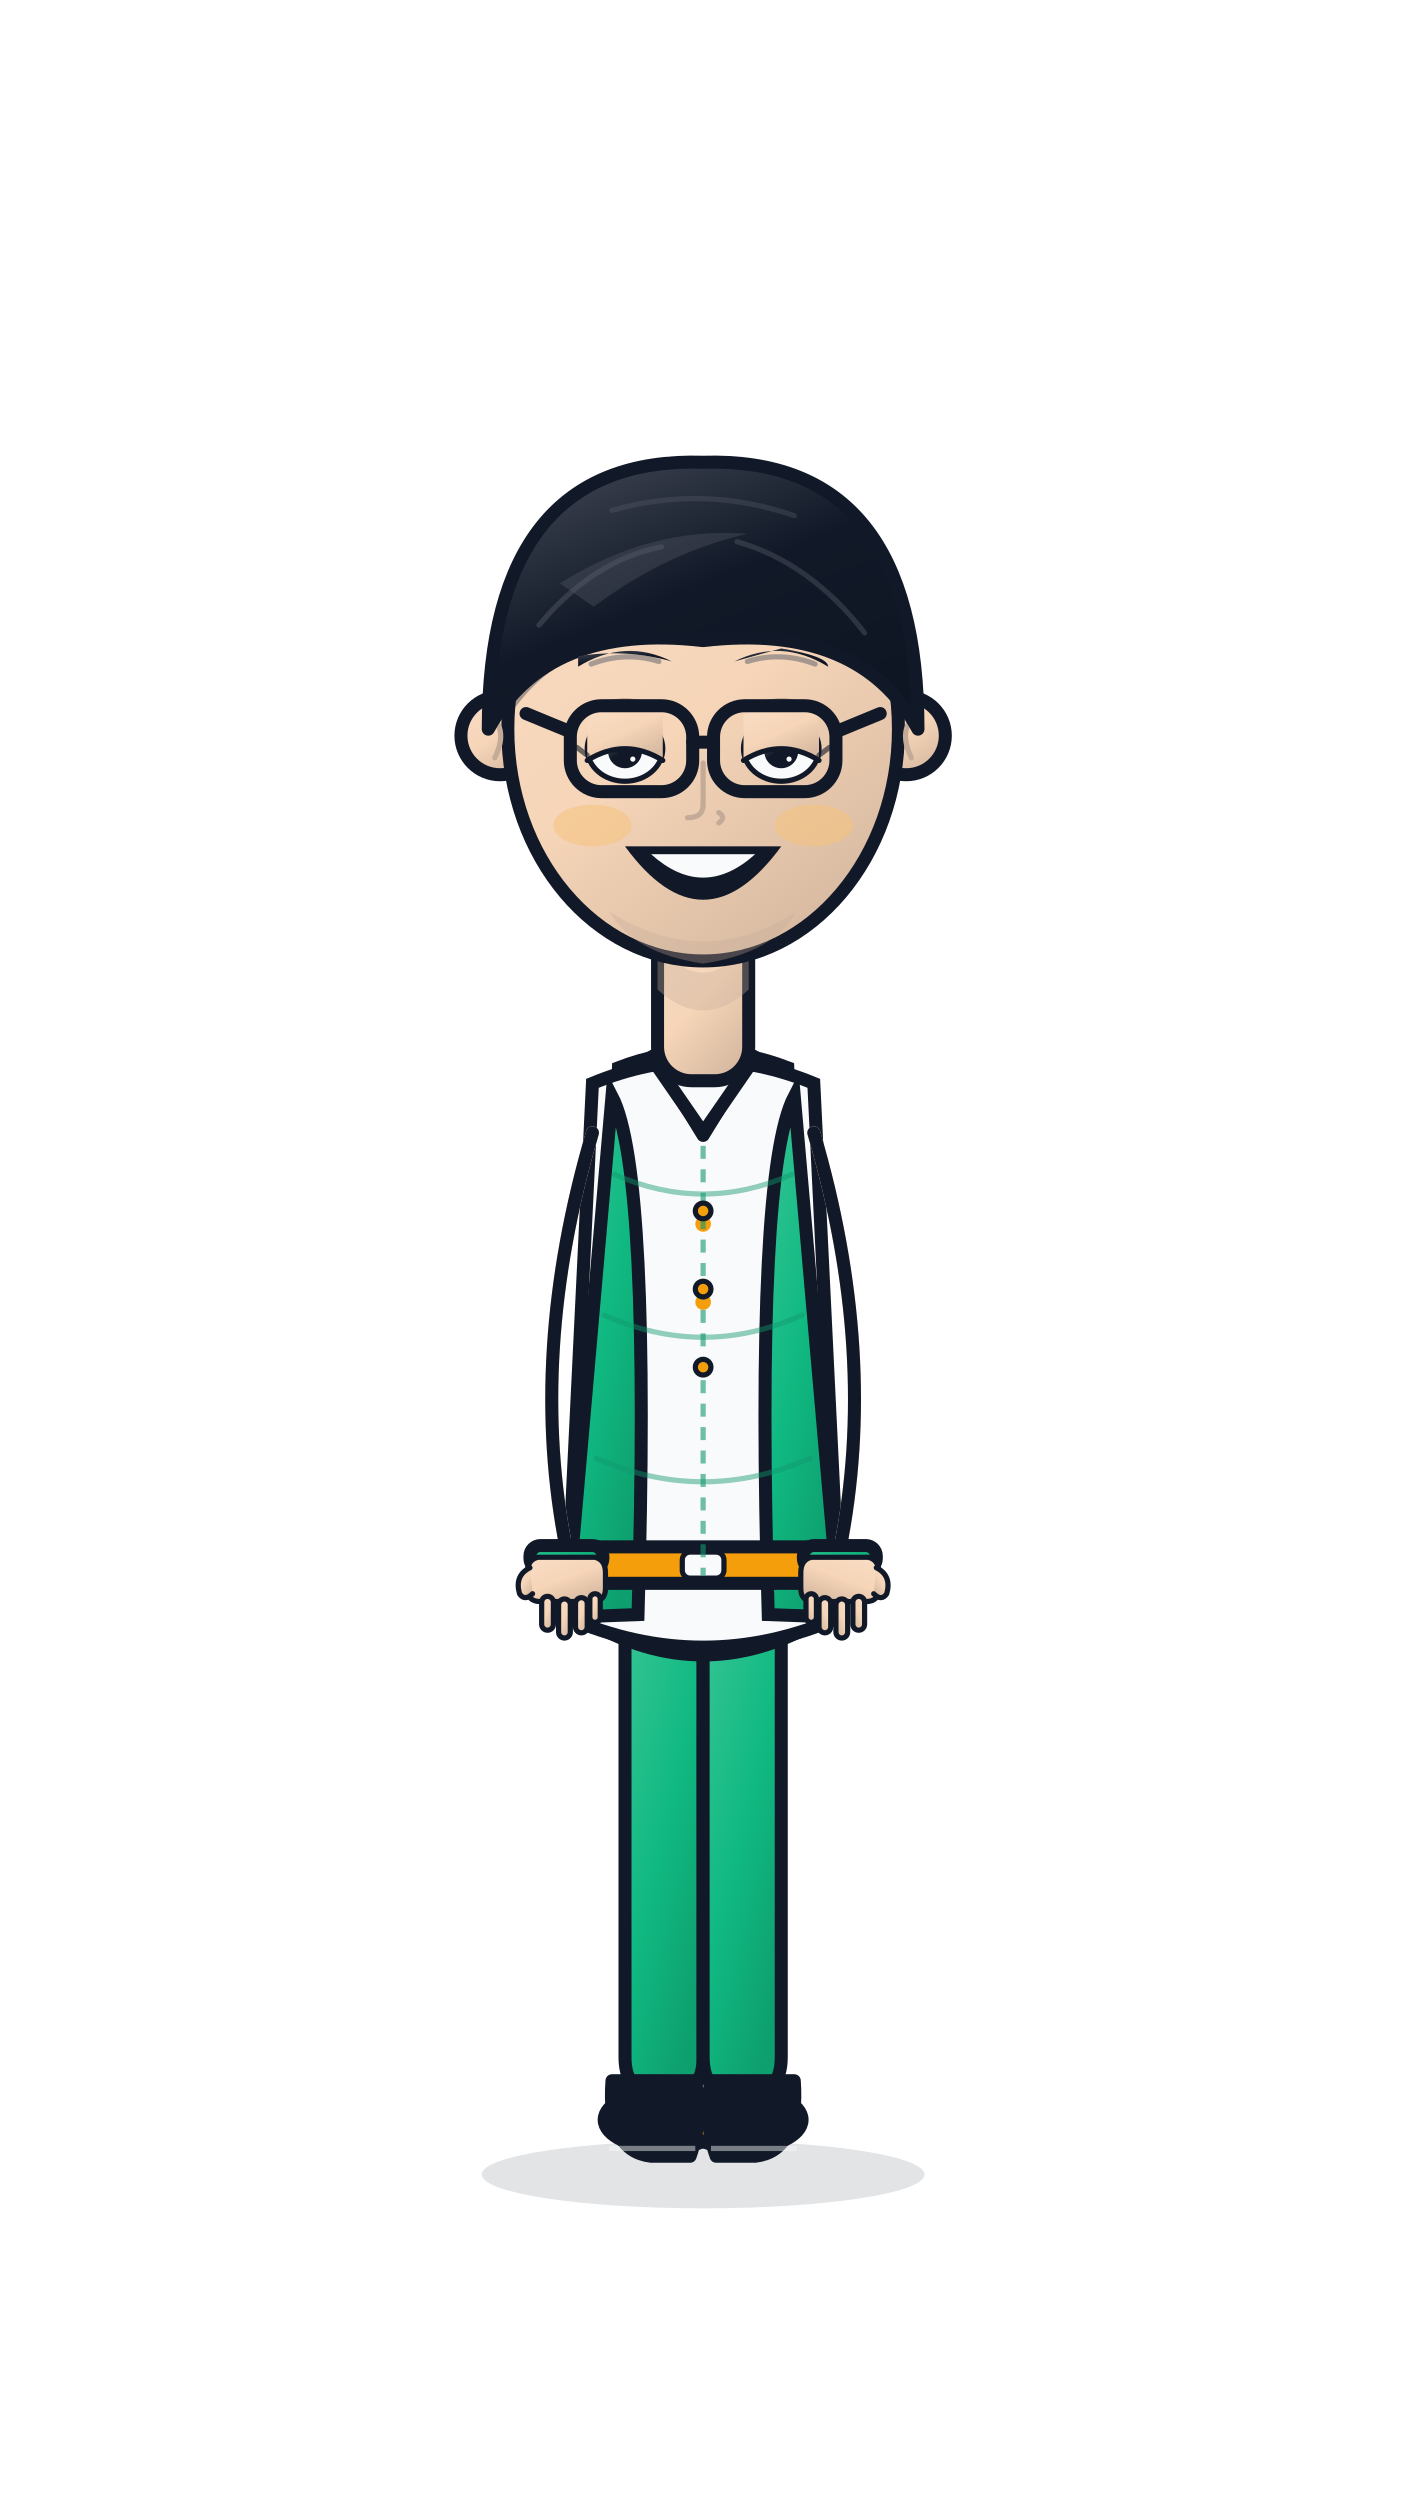
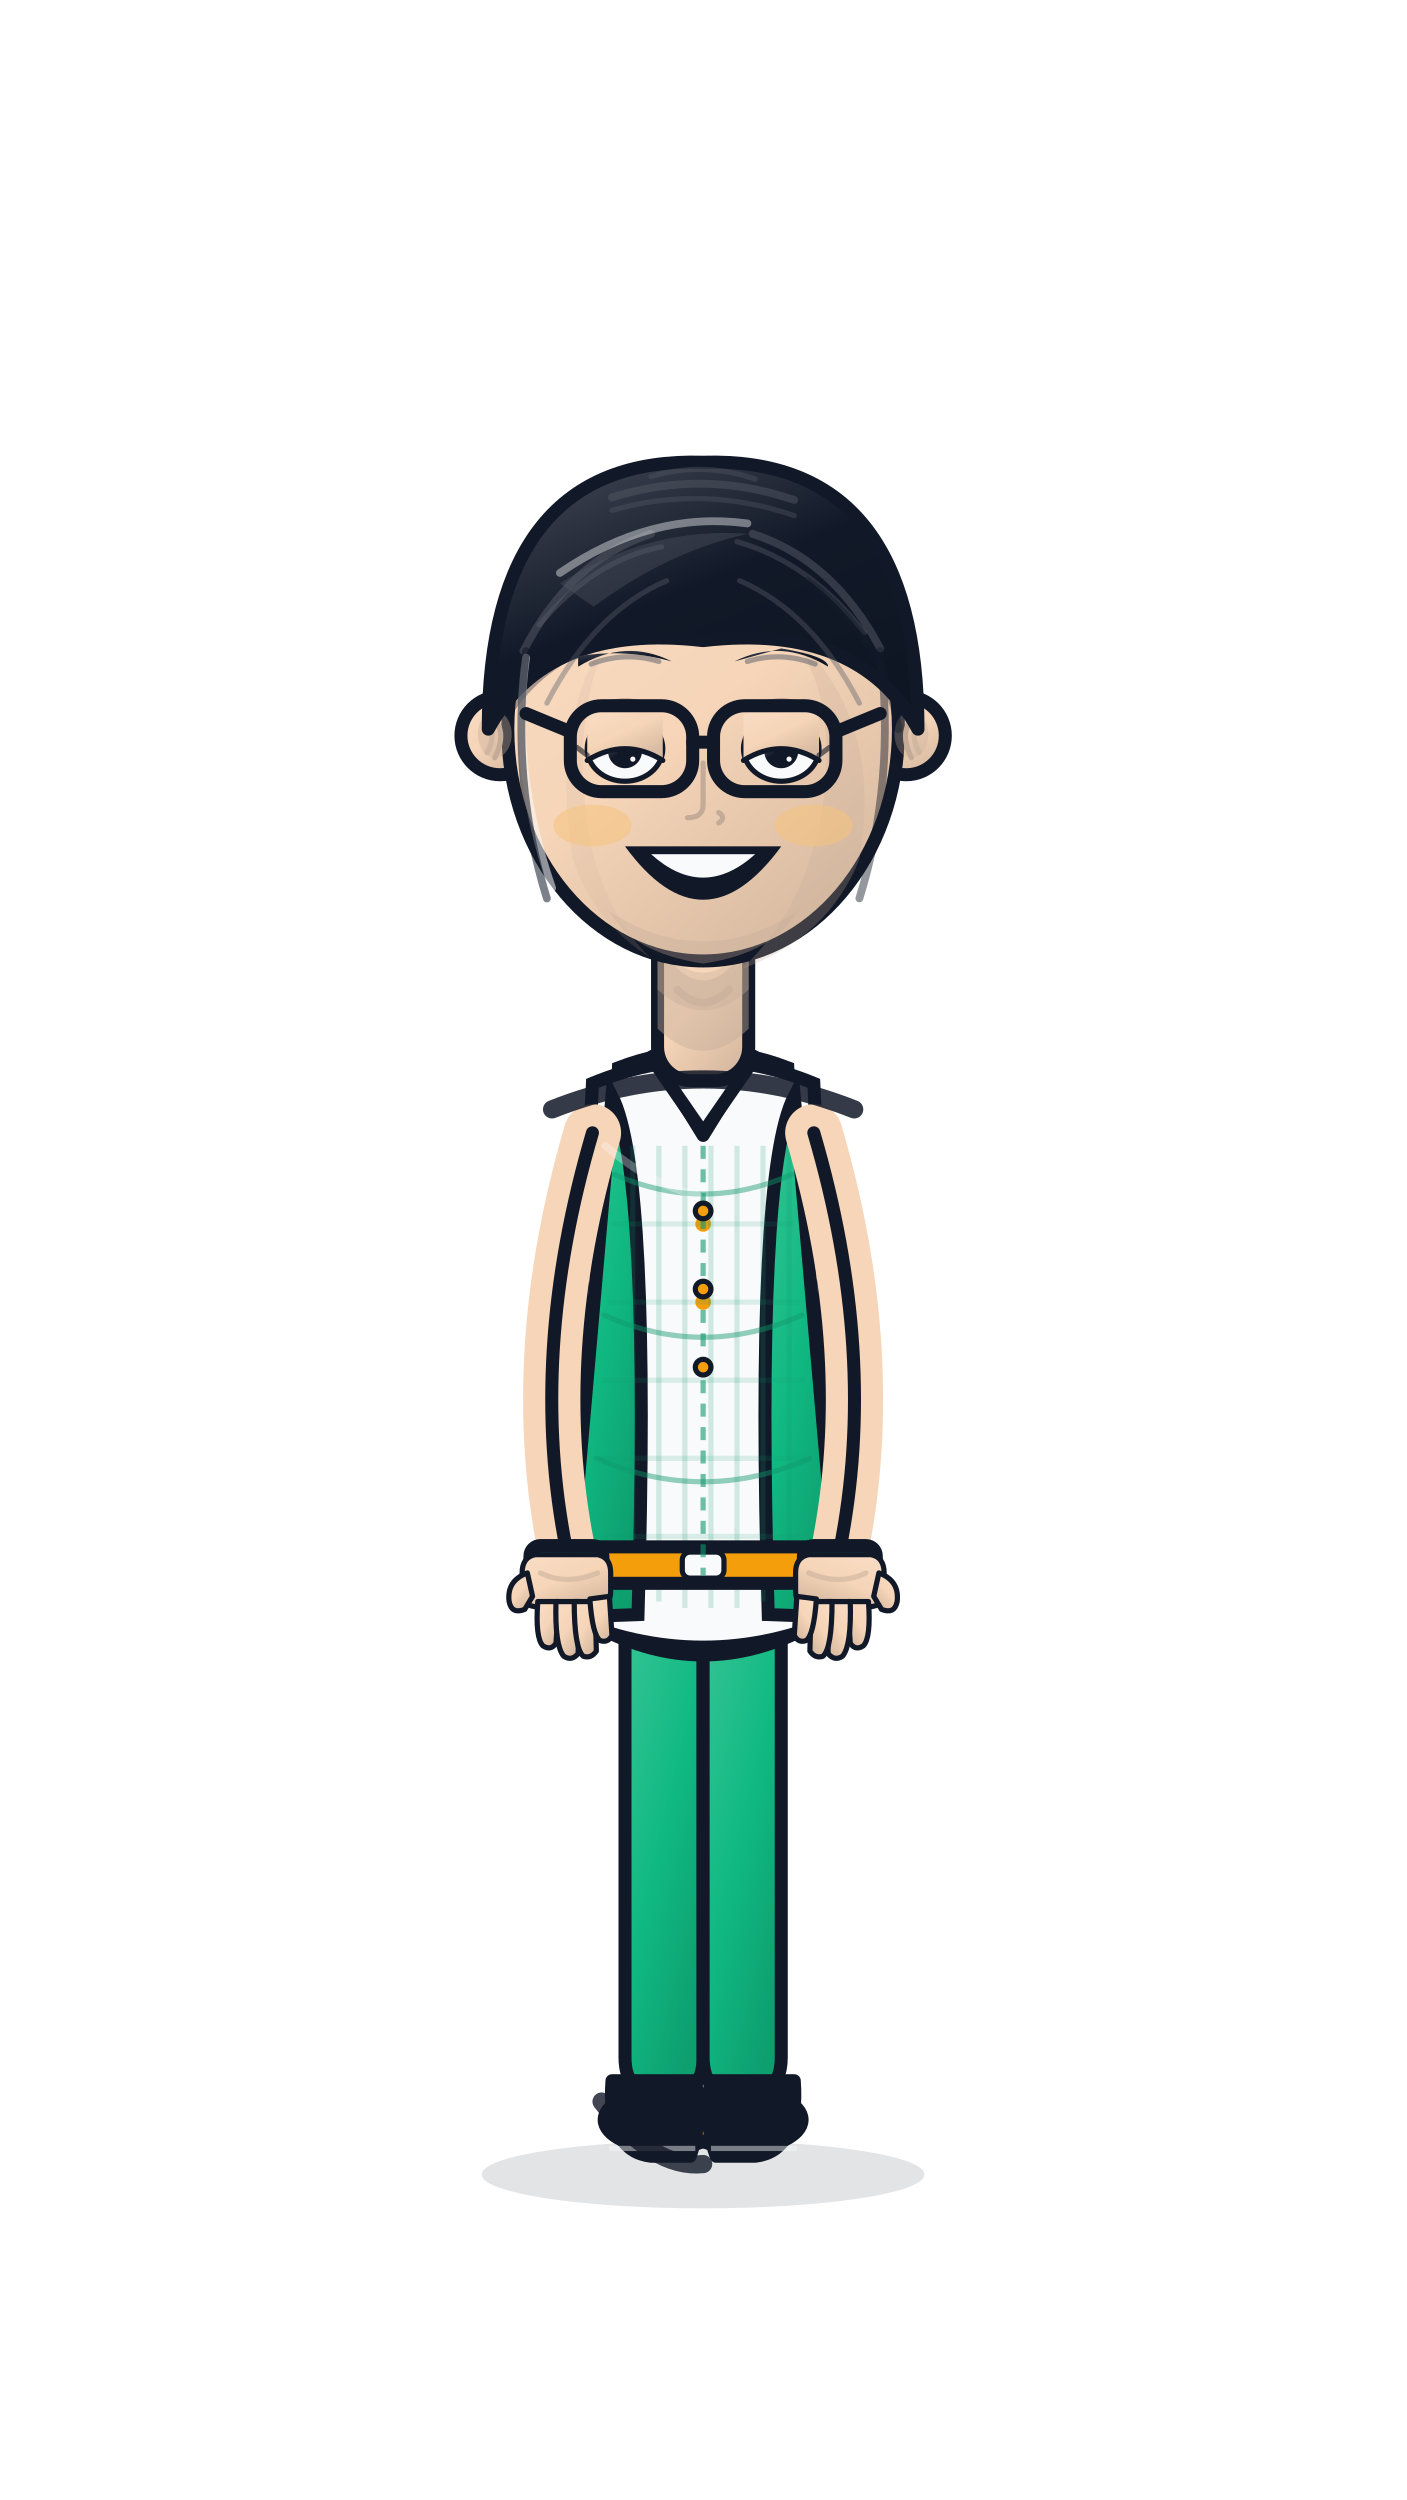
<svg xmlns="http://www.w3.org/2000/svg" width="1080" height="1920" viewBox="0 0 1080 1920">
  <g id="character">
    <defs>
      <linearGradient id="grad-skin-creator-01" x1="0" y1="0" x2="0.65" y2="1">
        <stop offset="0%" stop-color="#F8DDC5" />
        <stop offset="55%" stop-color="#F6D5B8" />
        <stop offset="100%" stop-color="#D8BBA2" />
      </linearGradient>
      <linearGradient id="grad-hair-creator-01" x1="0" y1="0" x2="0.65" y2="1">
        <stop offset="0%" stop-color="#454B57" />
        <stop offset="55%" stop-color="#111827" />
        <stop offset="100%" stop-color="#0F1623" />
      </linearGradient>
      <linearGradient id="grad-outfit-creator-01" x1="0" y1="0" x2="0.65" y2="1">
        <stop offset="0%" stop-color="#36C495" />
        <stop offset="55%" stop-color="#10B981" />
        <stop offset="100%" stop-color="#0E9F6F" />
      </linearGradient>
      <linearGradient id="grad-iris-creator-01" x1="0" y1="0" x2="0.65" y2="1">
        <stop offset="0%" stop-color="#646973" />
        <stop offset="55%" stop-color="#111827" />
        <stop offset="100%" stop-color="#111827" />
      </linearGradient>
    </defs>
    <g id="ground_shadow">
      <ellipse cx="540" cy="1670" rx="170" ry="26" fill="#111827" opacity="0.12" />
    </g>
    <g id="body">
      <path d="M480 1240 L480 1580 Q480 1610 510 1610 L510 1610 Q540 1610 540 1580 L540 1240 Z" fill="url(#grad-outfit-creator-01)" stroke="#111827" stroke-width="10" />
      <path d="M540 1240 L540 1580 Q540 1610 570 1610 L570 1610 Q600 1610 600 1580 L600 1240 Z" fill="url(#grad-outfit-creator-01)" stroke="#111827" stroke-width="10" />
      <ellipse cx="510" cy="1628" rx="46" ry="22" fill="#F59E0B" stroke="#111827" stroke-width="10" />
      <ellipse cx="570" cy="1628" rx="46" ry="22" fill="#F59E0B" stroke="#111827" stroke-width="10" />
      <path d="M475 820 Q540 795 605 820 L620 1250 Q540 1292 460 1250 Z" fill="url(#grad-skin-creator-01)" stroke="#111827" stroke-width="10" />
    </g>
    <g id="shoes">
      <path d="M470 1598 Q466 1652 500 1656 L530 1656 Q540 1628 534 1598 Z" fill="#111827" stroke="#111827" stroke-width="10" stroke-linejoin="round" />
      <path d="M546 1598 Q540 1628 550 1656 L580 1656 Q614 1652 610 1598 Z" fill="#111827" stroke="#111827" stroke-width="10" stroke-linejoin="round" />
      <path d="M468 1650 L534 1650" fill="none" stroke="#F9FAFB" stroke-width="4" opacity="0.45" />
      <path d="M546 1650 L612 1650" fill="none" stroke="#F9FAFB" stroke-width="4" opacity="0.45" />
    </g>
    <g id="outfit">
      <path d="M455 832 Q540 797 625 832 L645 1242 Q540 1288 435 1242 Z" fill="#F9FAFB" stroke="#111827" stroke-width="10" />
      <path d="M505 815 L540 872 L575 815" fill="none" stroke="#111827" stroke-width="10" stroke-linejoin="round" />
      <path d="M470 842 Q500 900 490 1240 L435 1242 Z" fill="url(#grad-outfit-creator-01)" stroke="#111827" stroke-width="10" />
      <path d="M610 842 Q580 900 590 1240 L645 1242 Z" fill="url(#grad-outfit-creator-01)" stroke="#111827" stroke-width="10" />
      <circle cx="540" cy="940" r="6" fill="#F59E0B" />
      <circle cx="540" cy="1000" r="6" fill="#F59E0B" />
    </g>
+     <g id="fabric_pattern">
+       <path d="M486 880 L486 1200 M506 880 L506 1230 M526 880 L526 1235 M546 880 L546 1235 M566 880 L566 1235 M586 880 L586 1230 M606 880 L606 1200" stroke="#10966D" stroke-width="4" opacity="0.18" />
+       <path d="M470 940 L610 940 M466 1000 L614 1000 M462 1060 L618 1060 M460 1120 L620 1120 M462 1180 L618 1180" stroke="#10966D" stroke-width="4" opacity="0.14" />
+     </g>
    <g id="folds">
      <path d="M472 902 Q540 932 608 902" fill="none" stroke="#10966D" stroke-width="4" opacity="0.45" stroke-linecap="round" />
      <path d="M464 1010 Q540 1044 616 1010" fill="none" stroke="#10966D" stroke-width="4" opacity="0.45" stroke-linecap="round" />
      <path d="M458 1120 Q540 1156 622 1120" fill="none" stroke="#10966D" stroke-width="4" opacity="0.45" stroke-linecap="round" />
      <path d="M470 1200 Q540 1228 610 1200" fill="none" stroke="#10966D" stroke-width="4" opacity="0.45" stroke-linecap="round" />
    </g>
    <g id="belt">
      <rect x="445" y="1188" width="190" height="28" rx="10" fill="#F59E0B" stroke="#111827" stroke-width="10" />
      <rect x="524" y="1192" width="32" height="20" rx="6" fill="#F9FAFB" stroke="#111827" stroke-width="4" />
    </g>
    <g id="collar">
      <path d="M500 812 L540 870 L580 812 L560 800 Q540 818 520 800 Z" fill="#F9FAFB" stroke="#111827" stroke-width="10" stroke-linejoin="round" />
    </g>
    <g id="placket">
      <path d="M540 880 L540 1210" fill="none" stroke="#10966D" stroke-width="4" stroke-dasharray="10 8" opacity="0.60" />
      <circle cx="540" cy="930" r="6" fill="#F59E0B" stroke="#111827" stroke-width="4" />
      <circle cx="540" cy="990" r="6" fill="#F59E0B" stroke="#111827" stroke-width="4" />
      <circle cx="540" cy="1050" r="6" fill="#F59E0B" stroke="#111827" stroke-width="4" />
    </g>
    <g id="arms">
-       <path d="M455 870 Q405 1040 435 1190" fill="none" stroke="#F6D5B8" stroke-width="10" stroke-linecap="round" />
+       <path d="M455 870 Q405 1040 435 1190" fill="none" stroke="#F6D5B8" stroke-width="44" stroke-linecap="round" />
      <path d="M455 870 Q405 1040 435 1190" fill="none" stroke="#111827" stroke-width="10" stroke-linecap="round" />
-       <path d="M625 870 Q675 1040 645 1190" fill="none" stroke="#F6D5B8" stroke-width="10" stroke-linecap="round" />
+       <path d="M625 870 Q675 1040 645 1190" fill="none" stroke="#F6D5B8" stroke-width="44" stroke-linecap="round" />
      <path d="M625 870 Q675 1040 645 1190" fill="none" stroke="#111827" stroke-width="10" stroke-linecap="round" />
    </g>
    <g id="cuffs">
      <g transform="translate(435,1196)">
        <rect x="-28" y="-9" width="56" height="18" rx="8" fill="url(#grad-outfit-creator-01)" stroke="#111827" stroke-width="10" />
      </g>
      <g transform="translate(645,1196) rotate(0)">
        <rect x="-28" y="-9" width="56" height="18" rx="8" fill="url(#grad-outfit-creator-01)" stroke="#111827" stroke-width="10" />
      </g>
    </g>
    <g id="hands">
      <g transform="translate(435,1200)">
-         <path d="M-22 -4 Q-30 -2 -30 8 L-30 20 Q-30 30 -20 30 L20 30 Q30 30 30 20 L30 8 Q30 -2 22 -4 Z" fill="url(#grad-skin-creator-01)" stroke="#111827" stroke-width="4" stroke-linejoin="round" />
-         <rect x="-19" y="26" width="9" height="26" rx="4.5" fill="url(#grad-skin-creator-01)" stroke="#111827" stroke-width="4" />
-         <rect x="-6" y="28" width="9" height="30" rx="4.5" fill="url(#grad-skin-creator-01)" stroke="#111827" stroke-width="4" />
-         <rect x="7" y="27" width="9" height="27" rx="4.5" fill="url(#grad-skin-creator-01)" stroke="#111827" stroke-width="4" />
-         <rect x="18" y="24" width="8" height="22" rx="4" fill="url(#grad-skin-creator-01)" stroke="#111827" stroke-width="4" />
-         <path d="M-28 4 Q-40 10 -36 24 Q-32 30 -26 24" fill="url(#grad-skin-creator-01)" stroke="#111827" stroke-width="4" stroke-linecap="round" />
+         <g data-fingers="5">
+           <path d="M-24 -6 Q-34 -4 -34 8 L-34 22 Q-34 34 -22 34 L22 34 Q34 34 34 22 L34 8 Q34 -4 24 -6 Z" fill="url(#grad-skin-creator-01)" stroke="#111827" stroke-width="4" stroke-linejoin="round" />
+           <path d="M-22 30 Q-24 58 -18 64 Q-12 68 -8 62 L-6 30 Z" fill="url(#grad-skin-creator-01)" stroke="#111827" stroke-width="4" stroke-linejoin="round" />
+           <path d="M-8 30 Q-9 64 -2 72 Q4 76 9 70 L10 30 Z" fill="url(#grad-skin-creator-01)" stroke="#111827" stroke-width="4" stroke-linejoin="round" />
+           <path d="M6 30 Q6 66 13 72 Q19 74 23 68 L22 30 Z" fill="url(#grad-skin-creator-01)" stroke="#111827" stroke-width="4" stroke-linejoin="round" />
+           <path d="M18 28 Q20 56 26 60 Q32 62 35 56 L33 26 Z" fill="url(#grad-skin-creator-01)" stroke="#111827" stroke-width="4" stroke-linejoin="round" />
+           <path d="M-30 8 Q-46 14 -44 30 Q-42 40 -32 36 L-26 26 Z" fill="url(#grad-skin-creator-01)" stroke="#111827" stroke-width="4" stroke-linejoin="round" />
+           <path d="M-20 8 Q0 18 24 8" fill="none" stroke="#C4AB98" stroke-width="4" opacity="0.5" stroke-linecap="round" />
+         </g>
      </g>
      <g transform="translate(645,1200) rotate(0) scale(-1,1)">
-         <path d="M-22 -4 Q-30 -2 -30 8 L-30 20 Q-30 30 -20 30 L20 30 Q30 30 30 20 L30 8 Q30 -2 22 -4 Z" fill="url(#grad-skin-creator-01)" stroke="#111827" stroke-width="4" stroke-linejoin="round" />
-         <rect x="-19" y="26" width="9" height="26" rx="4.5" fill="url(#grad-skin-creator-01)" stroke="#111827" stroke-width="4" />
-         <rect x="-6" y="28" width="9" height="30" rx="4.5" fill="url(#grad-skin-creator-01)" stroke="#111827" stroke-width="4" />
-         <rect x="7" y="27" width="9" height="27" rx="4.5" fill="url(#grad-skin-creator-01)" stroke="#111827" stroke-width="4" />
-         <rect x="18" y="24" width="8" height="22" rx="4" fill="url(#grad-skin-creator-01)" stroke="#111827" stroke-width="4" />
-         <path d="M-28 4 Q-40 10 -36 24 Q-32 30 -26 24" fill="url(#grad-skin-creator-01)" stroke="#111827" stroke-width="4" stroke-linecap="round" />
+         <g data-fingers="5">
+           <path d="M-24 -6 Q-34 -4 -34 8 L-34 22 Q-34 34 -22 34 L22 34 Q34 34 34 22 L34 8 Q34 -4 24 -6 Z" fill="url(#grad-skin-creator-01)" stroke="#111827" stroke-width="4" stroke-linejoin="round" />
+           <path d="M-22 30 Q-24 58 -18 64 Q-12 68 -8 62 L-6 30 Z" fill="url(#grad-skin-creator-01)" stroke="#111827" stroke-width="4" stroke-linejoin="round" />
+           <path d="M-8 30 Q-9 64 -2 72 Q4 76 9 70 L10 30 Z" fill="url(#grad-skin-creator-01)" stroke="#111827" stroke-width="4" stroke-linejoin="round" />
+           <path d="M6 30 Q6 66 13 72 Q19 74 23 68 L22 30 Z" fill="url(#grad-skin-creator-01)" stroke="#111827" stroke-width="4" stroke-linejoin="round" />
+           <path d="M18 28 Q20 56 26 60 Q32 62 35 56 L33 26 Z" fill="url(#grad-skin-creator-01)" stroke="#111827" stroke-width="4" stroke-linejoin="round" />
+           <path d="M-30 8 Q-46 14 -44 30 Q-42 40 -32 36 L-26 26 Z" fill="url(#grad-skin-creator-01)" stroke="#111827" stroke-width="4" stroke-linejoin="round" />
+           <path d="M-20 8 Q0 18 24 8" fill="none" stroke="#C4AB98" stroke-width="4" opacity="0.5" stroke-linecap="round" />
+         </g>
      </g>
    </g>
    <g id="neck">
      <rect x="505" y="712" width="70" height="118" rx="26" fill="url(#grad-skin-creator-01)" stroke="#111827" stroke-width="10" />
      <path d="M505 724 Q540 770 575 724 L575 760 Q540 792 505 760 Z" fill="#C4AB98" opacity="0.35" />
+     </g>
+     <g id="neck_shading">
+       <path d="M505 724 Q540 782 575 724 L575 790 Q540 824 505 790 Z" fill="#C4AB98" opacity="0.42" />
+       <path d="M520 760 Q540 780 560 760" fill="none" stroke="#C4AB98" stroke-width="6" opacity="0.45" stroke-linecap="round" />
    </g>
    <g id="head">
      <circle cx="384" cy="565" r="30" fill="url(#grad-skin-creator-01)" stroke="#111827" stroke-width="10" />
      <circle cx="696" cy="565" r="30" fill="url(#grad-skin-creator-01)" stroke="#111827" stroke-width="10" />
      <ellipse cx="540" cy="560" rx="150" ry="178" fill="url(#grad-skin-creator-01)" stroke="#111827" stroke-width="10" />
    </g>
+     <g id="inner_shadow">
+       <path d="M600 480 Q680 545 660 660 Q636 720 570 744 Q626 690 634 600 Q640 520 600 480 Z" fill="#C4AB98" opacity="0.25" />
+       <path d="M480 470 Q420 540 440 660 Q456 708 500 736 Q452 690 448 600 Q444 520 480 470 Z" fill="#C4AB98" opacity="0.16" />
+     </g>
    <g id="ears">
      <path d="M378 550 Q390 562 380 582" fill="none" stroke="#C4AB98" stroke-width="4" stroke-linecap="round" />
      <path d="M702 550 Q690 562 700 582" fill="none" stroke="#C4AB98" stroke-width="4" stroke-linecap="round" />
    </g>
+     <g id="ear_shading">
+       <ellipse cx="380" cy="564" rx="13" ry="18" fill="#C4AB98" opacity="0.38" />
+       <ellipse cx="700" cy="564" rx="13" ry="18" fill="#C4AB98" opacity="0.30" />
+       <path d="M374 552 Q382 564 374 578" fill="none" stroke="#C4AB98" stroke-width="4" opacity="0.6" stroke-linecap="round" />
+       <path d="M706 552 Q698 564 706 578" fill="none" stroke="#C4AB98" stroke-width="4" opacity="0.5" stroke-linecap="round" />
+     </g>
    <g id="jaw_shadow">
      <path d="M468 700 Q540 746 612 700 Q594 732 540 740 Q486 732 468 700 Z" fill="#C4AB98" opacity="0.32" />
    </g>
    <g id="hairline_shadow">
      <path d="M402 505 Q470 470 540 468 Q610 470 678 505 Q610 490 540 490 Q470 490 402 505 Z" fill="#C4AB98" opacity="0.45" />
    </g>
    <g id="hair">
      <path d="M375 560 Q375 350 540 355 Q705 350 705 560 Q660 478 540 492 Q420 478 375 560 Z" fill="url(#grad-hair-creator-01)" stroke="#111827" stroke-width="10" stroke-linejoin="round" />
-       <path d="M392 545 Q420 505 470 490" fill="none" stroke="#111827" stroke-width="4" opacity="0.35" />
+       <path d="M392 545 Q420 505 470 490" fill="none" stroke="#111827" stroke-width="6" opacity="0.35" />
    </g>
    <g id="hair_strands">
      <path d="M414 480 Q456 430 508 420" fill="none" stroke="#575C67" stroke-width="4" opacity="0.45" stroke-linecap="round" />
      <path d="M566 416 Q622 432 664 486" fill="none" stroke="#575C67" stroke-width="4" opacity="0.40" stroke-linecap="round" />
      <path d="M470 392 Q540 372 610 396" fill="none" stroke="#575C67" stroke-width="4" opacity="0.35" stroke-linecap="round" />
    </g>
    <g id="hair_highlight">
      <path d="M430 448 Q500 404 574 410 Q512 424 456 466 Z" fill="#575C67" opacity="0.35" />
+     </g>
+     <g id="hair_strands_02">
+       <path d="M402 500 Q438 430 500 410" fill="none" stroke="#575C67" stroke-width="6" opacity="0.5" stroke-linecap="round" />
+       <path d="M420 540 Q456 470 512 446" fill="none" stroke="#575C67" stroke-width="4" opacity="0.4" stroke-linecap="round" />
+     </g>
+     <g id="hair_strands_03">
+       <path d="M676 498 Q640 430 578 410" fill="none" stroke="#575C67" stroke-width="6" opacity="0.5" stroke-linecap="round" />
+       <path d="M660 540 Q624 470 568 446" fill="none" stroke="#575C67" stroke-width="4" opacity="0.4" stroke-linecap="round" />
+     </g>
+     <g id="hair_strands_04">
+       <path d="M470 382 Q540 360 610 384" fill="none" stroke="#575C67" stroke-width="6" opacity="0.45" stroke-linecap="round" />
+       <path d="M500 366 Q540 354 580 368" fill="none" stroke="#575C67" stroke-width="4" opacity="0.35" stroke-linecap="round" />
+     </g>
+     <g id="rim_light">
+       <path d="M404 505 Q392 590 424 682" fill="none" stroke="#F9FAFB" stroke-width="6" opacity="0.55" stroke-linecap="round" />
+       <path d="M430 440 Q500 392 574 402" fill="none" stroke="#F9FAFB" stroke-width="6" opacity="0.42" stroke-linecap="round" />
+       <path d="M465 880 Q500 910 536 918" fill="none" stroke="#F9FAFB" stroke-width="6" opacity="0.30" stroke-linecap="round" />
    </g>
    <g id="brows">
      <path d="M444 512 Q480 490 516 508 Q480 498 444 504 Z" fill="url(#grad-hair-creator-01)" />
      <path d="M564 508 Q600 490 636 512 Q636 504 600 498 Z" fill="url(#grad-hair-creator-01)" />
    </g>
    <g id="brow_detail">
      <path d="M454 510 Q480 500 506 508" fill="none" stroke="#575C67" stroke-width="4" opacity="0.5" stroke-linecap="round" />
      <path d="M574 508 Q600 500 626 510" fill="none" stroke="#575C67" stroke-width="4" opacity="0.5" stroke-linecap="round" />
    </g>
    <g id="eyes">
      <ellipse cx="480" cy="575" rx="29" ry="25" fill="#F9FAFB" stroke="#111827" stroke-width="4" />
      <ellipse cx="600" cy="575" rx="29" ry="25" fill="#F9FAFB" stroke="#111827" stroke-width="4" />
    </g>
    <g id="iris">
      <circle cx="480" cy="577" r="13" fill="url(#grad-iris-creator-01)" />
      <circle cx="600" cy="577" r="13" fill="url(#grad-iris-creator-01)" />
    </g>
    <g id="pupils">
      <circle cx="480" cy="577" r="6" fill="#111827" />
      <circle cx="600" cy="577" r="6" fill="#111827" />
    </g>
    <g id="eye_highlights">
      <circle cx="475" cy="571" r="4.5" fill="#F9FAFB" />
      <circle cx="486" cy="583" r="2" fill="#F9FAFB" />
      <circle cx="595" cy="571" r="4.5" fill="#F9FAFB" />
      <circle cx="606" cy="583" r="2" fill="#F9FAFB" />
    </g>
    <g id="eyelids">
      <path d="M451 584 Q480 566 509 584 L509 549 Q480 536 451 549 Z" fill="url(#grad-skin-creator-01)" />
      <path d="M571 584 Q600 566 629 584 L629 549 Q600 536 571 549 Z" fill="url(#grad-skin-creator-01)" />
      <path d="M451 584 Q480 566 509 584" fill="none" stroke="#111827" stroke-width="4" stroke-linecap="round" />
      <path d="M571 584 Q600 566 629 584" fill="none" stroke="#111827" stroke-width="4" stroke-linecap="round" />
    </g>
    <g id="lashes">
      <path d="M451 580 L443 574" fill="none" stroke="#111827" stroke-width="4" opacity="0.6" stroke-linecap="round" />
      <path d="M629 580 L637 574" fill="none" stroke="#111827" stroke-width="4" opacity="0.6" stroke-linecap="round" />
      <path d="M456 543 Q480 534 504 543" fill="none" stroke="#111827" stroke-width="4" opacity="0.5" stroke-linecap="round" />
      <path d="M576 543 Q600 534 624 543" fill="none" stroke="#111827" stroke-width="4" opacity="0.5" stroke-linecap="round" />
    </g>
    <g id="nose">
      <path d="M540 586 L540 618 Q540 628 528 628" fill="none" stroke="#C4AB98" stroke-width="4" stroke-linecap="round" />
      <path d="M552 624 Q558 628 552 632" fill="none" stroke="#C4AB98" stroke-width="4" stroke-linecap="round" />
    </g>
    <g id="blush">
      <ellipse cx="455" cy="634" rx="30" ry="16" fill="#F6C27B" opacity="0.55" />
      <ellipse cx="625" cy="634" rx="30" ry="16" fill="#F6C27B" opacity="0.55" />
    </g>
    <g id="mouth">
      <path d="M480 650 Q540 732 600 650 Z" fill="#111827" />
      <path d="M500 656 Q540 692 580 656 Z" fill="#F9FAFB" />
    </g>
    <g id="accessory">
      <rect x="438" y="542" width="94" height="66" rx="24" fill="none" stroke="#111827" stroke-width="10" />
      <rect x="548" y="542" width="94" height="66" rx="24" fill="none" stroke="#111827" stroke-width="10" />
      <path d="M532 570 L548 570 M438 562 L404 548 M642 562 L676 548" stroke="#111827" stroke-width="10" stroke-linecap="round" />
    </g>
+     <g id="outline_variation">
+       <path d="M404 500 Q392 600 420 690" fill="none" stroke="#111827" stroke-width="6" opacity="0.55" stroke-linecap="round" />
+       <path d="M676 500 Q688 600 660 690" fill="none" stroke="#111827" stroke-width="6" opacity="0.45" stroke-linecap="round" />
+       <path d="M424 852 Q540 806 656 852" fill="none" stroke="#111827" stroke-width="14" opacity="0.85" stroke-linecap="round" />
+       <path d="M462 1614 Q502 1666 540 1662" fill="none" stroke="#111827" stroke-width="14" opacity="0.8" stroke-linecap="round" />
+       <path d="M620 446 Q680 490 690 560" fill="none" stroke="#111827" stroke-width="6" opacity="0.4" stroke-linecap="round" />
+     </g>
  </g>
</svg>
